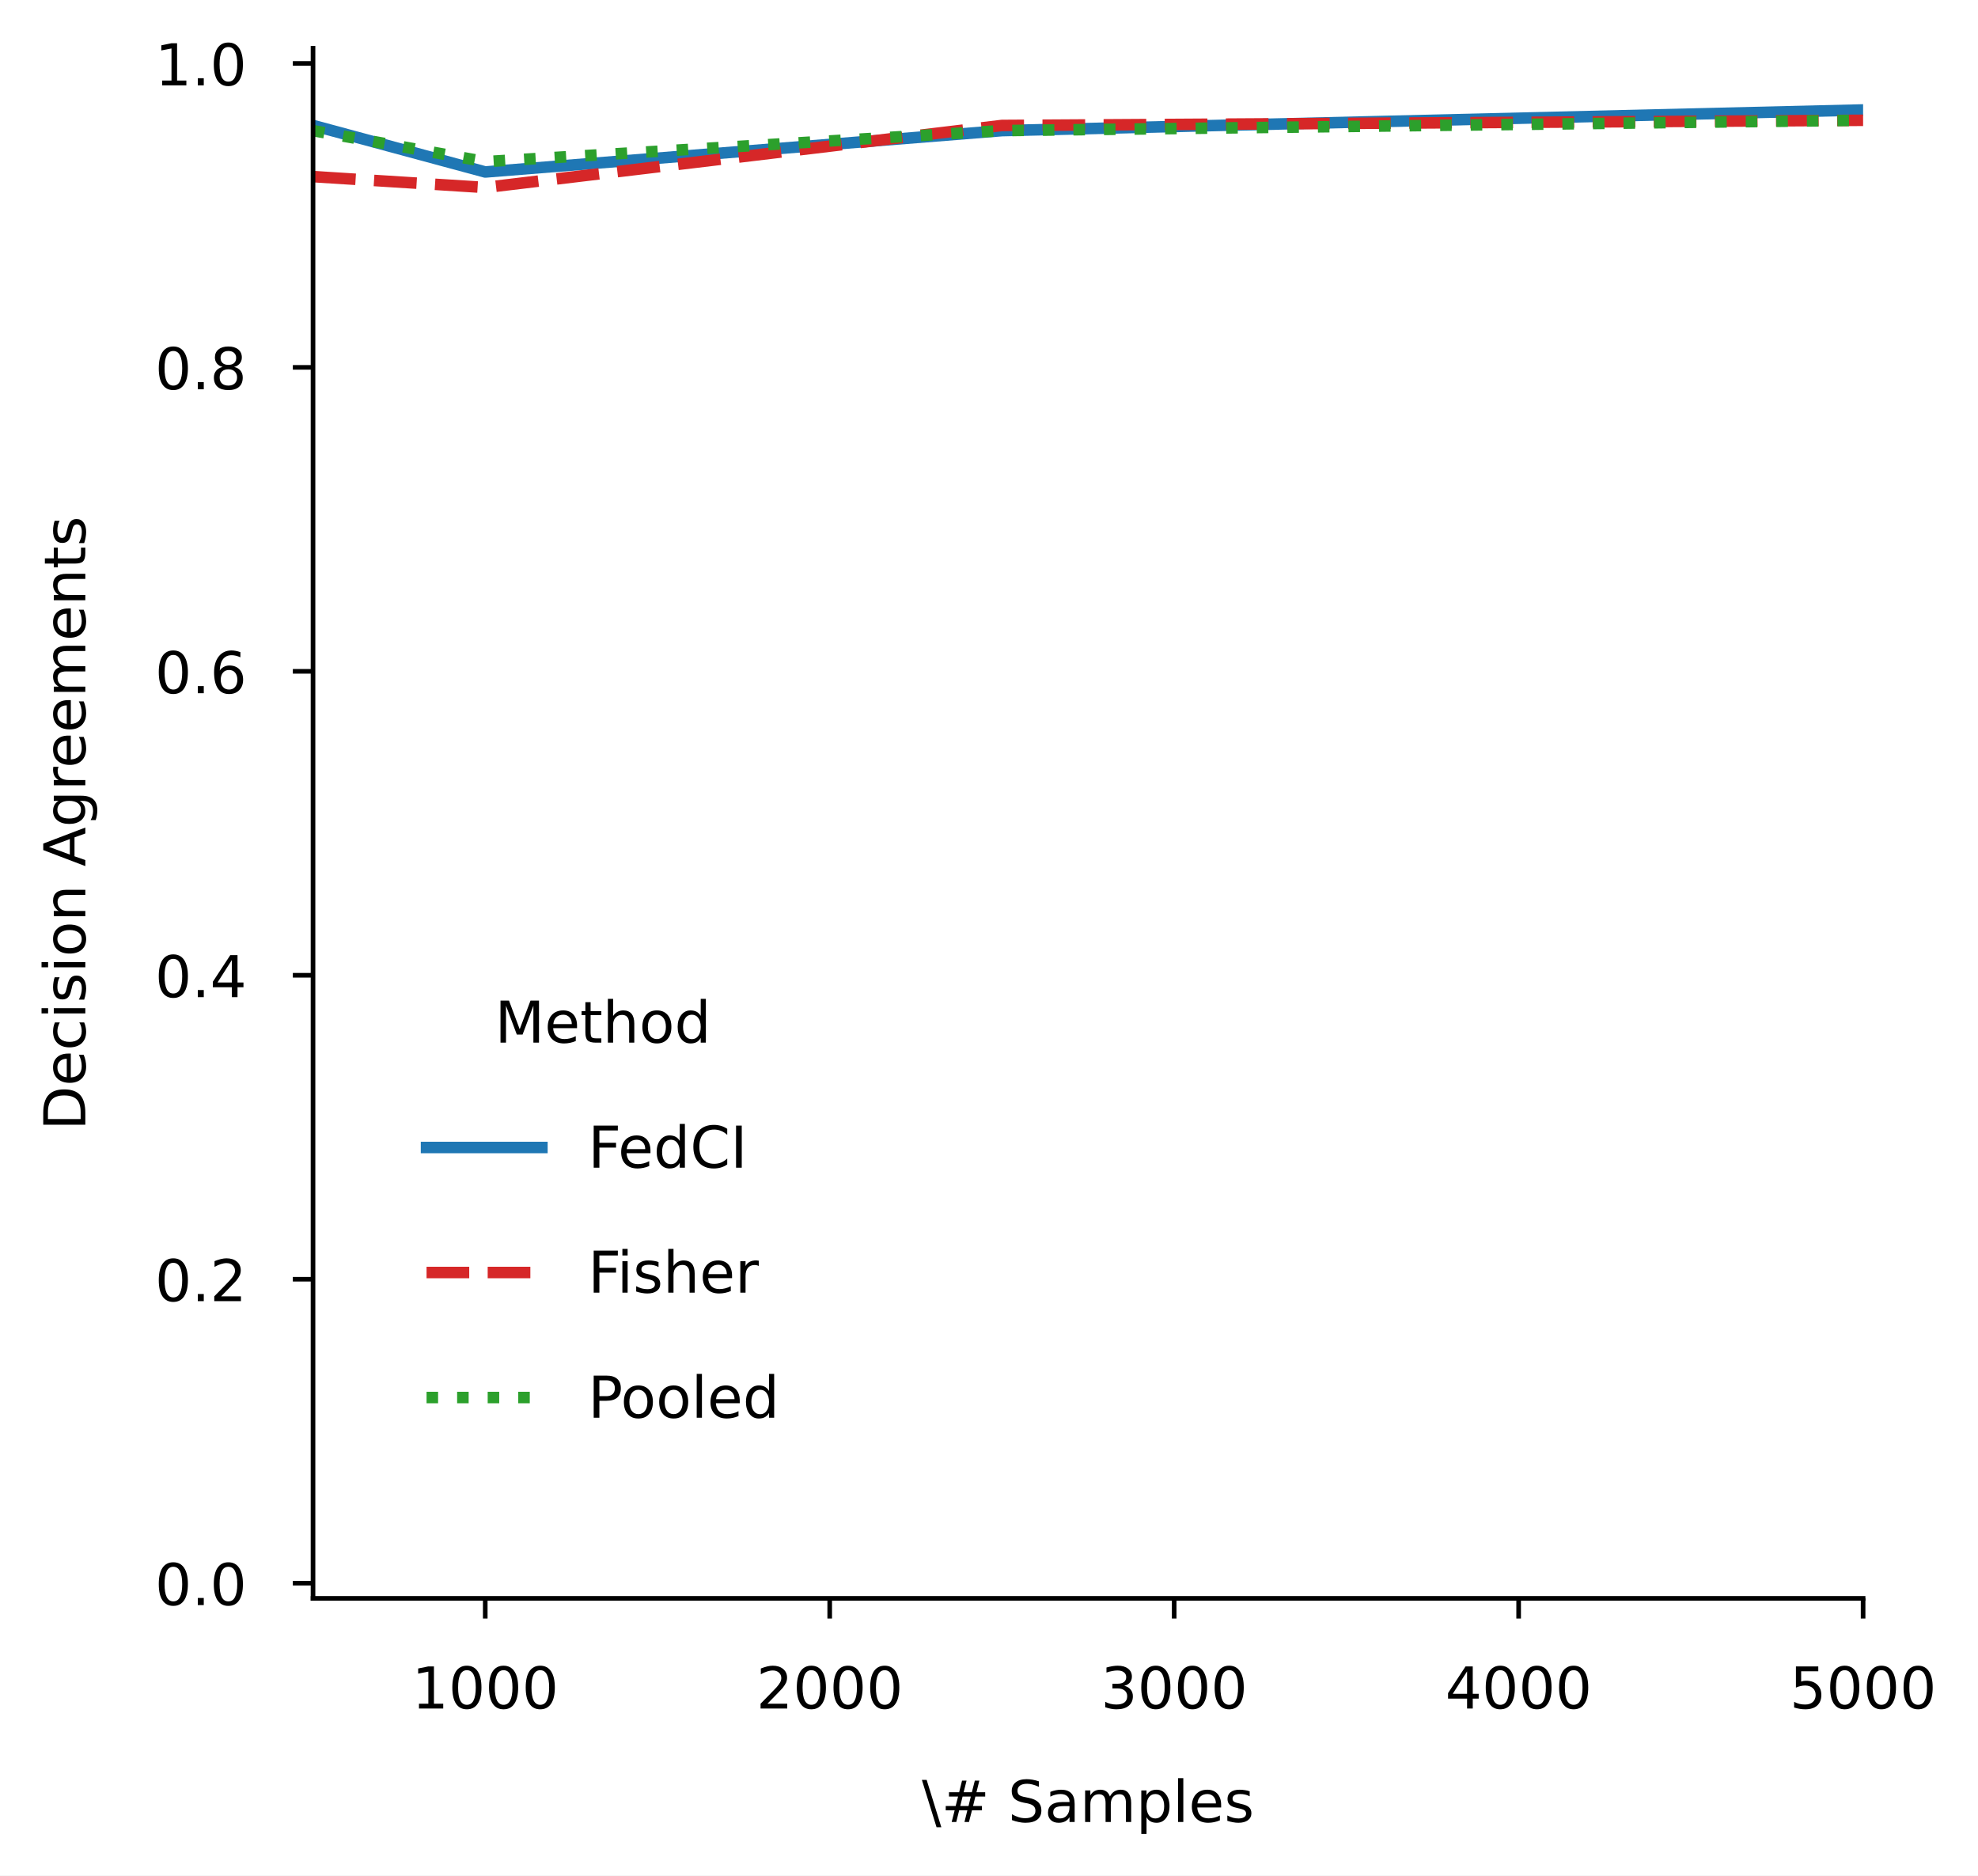
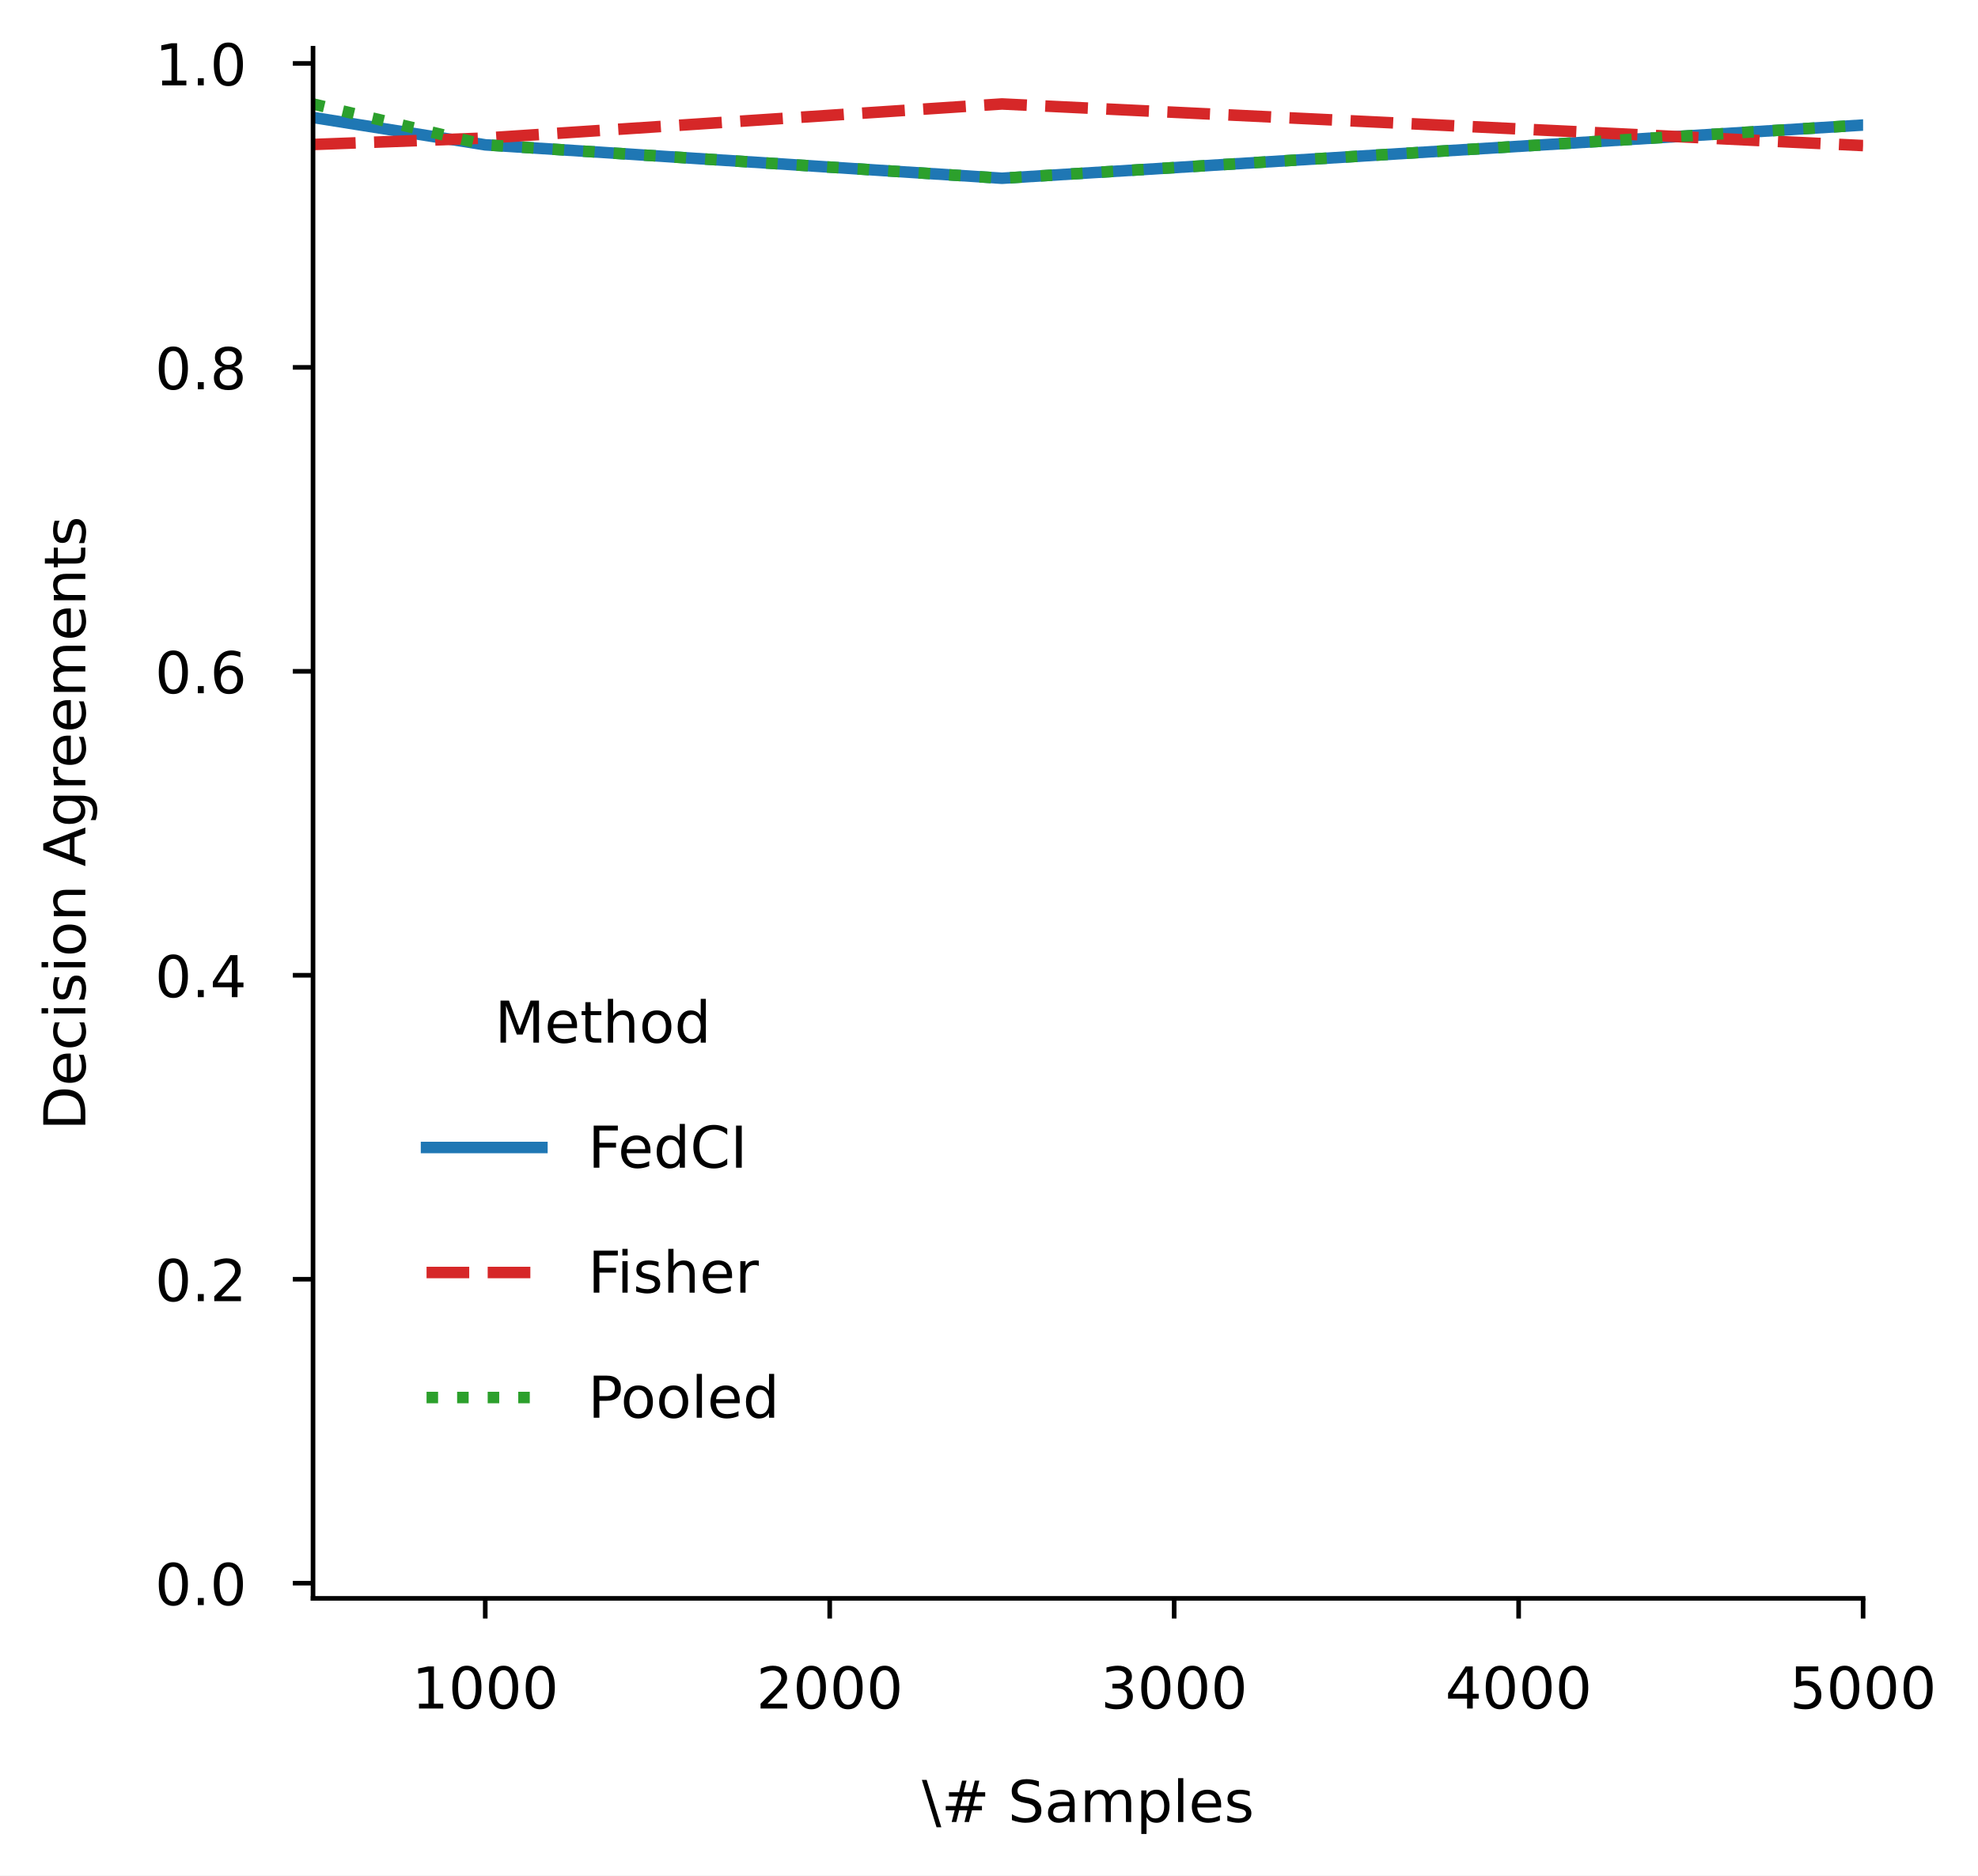
<svg xmlns="http://www.w3.org/2000/svg" xmlns:xlink="http://www.w3.org/1999/xlink" width="343.006pt" height="325.22pt" viewBox="0 0 343.006 325.22" version="1.1">
  <defs>
    <style type="text/css">*{stroke-linejoin: round; stroke-linecap: butt}</style>
  </defs>
  <g id="figure_1">
    <g id="patch_1">
      <path d="M -0 325.22  L 343.006 325.22  L 343.006 0  L -0 0  z " style="fill: #ffffff" />
    </g>
    <g id="axes_1">
      <g id="patch_2">
        <path d="M 54.281 277.164  L 323.081 277.164  L 323.081 8.364  L 54.281 8.364  z " style="fill: #ffffff" />
      </g>
      <g id="line2d_1">
-         <path d="M 54.281 21.756  L 84.148 29.823  L 173.748 22.652  L 323.081 19.066  " clip-path="url(#p734c049388)" style="fill: none; stroke: #1f77b4; stroke-width: 2; stroke-linecap: square" />
+         <path d="M 54.281 20.369  L 84.148 25.117  L 173.748 30.91  L 323.081 21.683  " clip-path="url(#p0949fffc2d)" style="fill: none; stroke: #1f77b4; stroke-width: 2; stroke-linecap: square" />
      </g>
      <g id="line2d_2">
-         <path d="M 54.281 30.624  L 84.148 32.512  L 173.748 21.756  L 323.081 20.859  " clip-path="url(#p734c049388)" style="fill: none; stroke-dasharray: 7.4,3.2; stroke-dashoffset: 0; stroke: #d62728; stroke-width: 2" />
+         <path d="M 54.281 25.054  L 84.148 23.94  L 173.748 18.027  L 323.081 25.244  " clip-path="url(#p0949fffc2d)" style="fill: none; stroke-dasharray: 7.4,3.2; stroke-dashoffset: 0; stroke: #d62728; stroke-width: 2" />
      </g>
      <g id="matplotlib.axis_1">
        <g id="xtick_1">
          <g id="line2d_3">
            <defs>
-               <path id="ma9a1154732" d="M 0 0  L 0 3.5  " style="stroke: #000000; stroke-width: 0.8" />
+               <path id="mb540b5777b" d="M 0 0  L 0 3.5  " style="stroke: #000000; stroke-width: 0.8" />
            </defs>
            <g>
-               <use xlink:href="#ma9a1154732" x="84.148" y="277.164" style="stroke: #000000; stroke-width: 0.8" />
+               <use xlink:href="#mb540b5777b" x="84.148" y="277.164" style="stroke: #000000; stroke-width: 0.8" />
            </g>
          </g>
          <g id="text_1">
            <text style="font-size: 10px; font-family: 'DejaVu Sans', 'Bitstream Vera Sans', 'Computer Modern Sans Serif', 'Lucida Grande', 'Verdana', 'Geneva', 'Lucid', 'Arial', 'Helvetica', 'Avant Garde', sans-serif; text-anchor: middle" x="84.148" y="296.262" transform="rotate(-0 84.14792 296.2624)">1000</text>
          </g>
        </g>
        <g id="xtick_2">
          <g id="line2d_4">
            <g>
-               <use xlink:href="#ma9a1154732" x="143.881" y="277.164" style="stroke: #000000; stroke-width: 0.8" />
+               <use xlink:href="#mb540b5777b" x="143.881" y="277.164" style="stroke: #000000; stroke-width: 0.8" />
            </g>
          </g>
          <g id="text_2">
            <text style="font-size: 10px; font-family: 'DejaVu Sans', 'Bitstream Vera Sans', 'Computer Modern Sans Serif', 'Lucida Grande', 'Verdana', 'Geneva', 'Lucid', 'Arial', 'Helvetica', 'Avant Garde', sans-serif; text-anchor: middle" x="143.881" y="296.262" transform="rotate(-0 143.8812 296.2624)">2000</text>
          </g>
        </g>
        <g id="xtick_3">
          <g id="line2d_5">
            <g>
-               <use xlink:href="#ma9a1154732" x="203.615" y="277.164" style="stroke: #000000; stroke-width: 0.8" />
+               <use xlink:href="#mb540b5777b" x="203.615" y="277.164" style="stroke: #000000; stroke-width: 0.8" />
            </g>
          </g>
          <g id="text_3">
            <text style="font-size: 10px; font-family: 'DejaVu Sans', 'Bitstream Vera Sans', 'Computer Modern Sans Serif', 'Lucida Grande', 'Verdana', 'Geneva', 'Lucid', 'Arial', 'Helvetica', 'Avant Garde', sans-serif; text-anchor: middle" x="203.615" y="296.262" transform="rotate(-0 203.6146 296.2624)">3000</text>
          </g>
        </g>
        <g id="xtick_4">
          <g id="line2d_6">
            <g>
-               <use xlink:href="#ma9a1154732" x="263.348" y="277.164" style="stroke: #000000; stroke-width: 0.8" />
+               <use xlink:href="#mb540b5777b" x="263.348" y="277.164" style="stroke: #000000; stroke-width: 0.8" />
            </g>
          </g>
          <g id="text_4">
            <text style="font-size: 10px; font-family: 'DejaVu Sans', 'Bitstream Vera Sans', 'Computer Modern Sans Serif', 'Lucida Grande', 'Verdana', 'Geneva', 'Lucid', 'Arial', 'Helvetica', 'Avant Garde', sans-serif; text-anchor: middle" x="263.348" y="296.262" transform="rotate(-0 263.3479 296.2624)">4000</text>
          </g>
        </g>
        <g id="xtick_5">
          <g id="line2d_7">
            <g>
-               <use xlink:href="#ma9a1154732" x="323.081" y="277.164" style="stroke: #000000; stroke-width: 0.8" />
+               <use xlink:href="#mb540b5777b" x="323.081" y="277.164" style="stroke: #000000; stroke-width: 0.8" />
            </g>
          </g>
          <g id="text_5">
            <text style="font-size: 10px; font-family: 'DejaVu Sans', 'Bitstream Vera Sans', 'Computer Modern Sans Serif', 'Lucida Grande', 'Verdana', 'Geneva', 'Lucid', 'Arial', 'Helvetica', 'Avant Garde', sans-serif; text-anchor: middle" x="323.081" y="296.262" transform="rotate(-0 323.0813 296.2624)">5000</text>
          </g>
        </g>
        <g id="text_6">
          <text style="font-size: 10px; font-family: 'DejaVu Sans', 'Bitstream Vera Sans', 'Computer Modern Sans Serif', 'Lucida Grande', 'Verdana', 'Geneva', 'Lucid', 'Arial', 'Helvetica', 'Avant Garde', sans-serif; text-anchor: middle" x="188.681" y="315.94" transform="rotate(-0 188.6813 315.9405)">\# Samples</text>
        </g>
      </g>
      <g id="matplotlib.axis_2">
        <g id="ytick_1">
          <g id="line2d_8">
            <defs>
-               <path id="mb543955c95" d="M 0 0  L -3.5 0  " style="stroke: #000000; stroke-width: 0.8" />
+               <path id="m45fe94f019" d="M 0 0  L -3.5 0  " style="stroke: #000000; stroke-width: 0.8" />
            </defs>
            <g>
-               <use xlink:href="#mb543955c95" x="54.281" y="274.529" style="stroke: #000000; stroke-width: 0.8" />
+               <use xlink:href="#m45fe94f019" x="54.281" y="274.529" style="stroke: #000000; stroke-width: 0.8" />
            </g>
          </g>
          <g id="text_7">
            <text style="font-size: 10px; font-family: 'DejaVu Sans', 'Bitstream Vera Sans', 'Computer Modern Sans Serif', 'Lucida Grande', 'Verdana', 'Geneva', 'Lucid', 'Arial', 'Helvetica', 'Avant Garde', sans-serif; text-anchor: end" x="42.781" y="278.328" transform="rotate(-0 42.78125 278.3278)">0.0</text>
          </g>
        </g>
        <g id="ytick_2">
          <g id="line2d_9">
            <g>
-               <use xlink:href="#mb543955c95" x="54.281" y="221.823" style="stroke: #000000; stroke-width: 0.8" />
+               <use xlink:href="#m45fe94f019" x="54.281" y="221.823" style="stroke: #000000; stroke-width: 0.8" />
            </g>
          </g>
          <g id="text_8">
            <text style="font-size: 10px; font-family: 'DejaVu Sans', 'Bitstream Vera Sans', 'Computer Modern Sans Serif', 'Lucida Grande', 'Verdana', 'Geneva', 'Lucid', 'Arial', 'Helvetica', 'Avant Garde', sans-serif; text-anchor: end" x="42.781" y="225.622" transform="rotate(-0 42.78125 225.622)">0.2</text>
          </g>
        </g>
        <g id="ytick_3">
          <g id="line2d_10">
            <g>
-               <use xlink:href="#mb543955c95" x="54.281" y="169.117" style="stroke: #000000; stroke-width: 0.8" />
+               <use xlink:href="#m45fe94f019" x="54.281" y="169.117" style="stroke: #000000; stroke-width: 0.8" />
            </g>
          </g>
          <g id="text_9">
            <text style="font-size: 10px; font-family: 'DejaVu Sans', 'Bitstream Vera Sans', 'Computer Modern Sans Serif', 'Lucida Grande', 'Verdana', 'Geneva', 'Lucid', 'Arial', 'Helvetica', 'Avant Garde', sans-serif; text-anchor: end" x="42.781" y="172.916" transform="rotate(-0 42.78125 172.9161)">0.4</text>
          </g>
        </g>
        <g id="ytick_4">
          <g id="line2d_11">
            <g>
-               <use xlink:href="#mb543955c95" x="54.281" y="116.411" style="stroke: #000000; stroke-width: 0.8" />
+               <use xlink:href="#m45fe94f019" x="54.281" y="116.411" style="stroke: #000000; stroke-width: 0.8" />
            </g>
          </g>
          <g id="text_10">
            <text style="font-size: 10px; font-family: 'DejaVu Sans', 'Bitstream Vera Sans', 'Computer Modern Sans Serif', 'Lucida Grande', 'Verdana', 'Geneva', 'Lucid', 'Arial', 'Helvetica', 'Avant Garde', sans-serif; text-anchor: end" x="42.781" y="120.21" transform="rotate(-0 42.78125 120.2102)">0.6</text>
          </g>
        </g>
        <g id="ytick_5">
          <g id="line2d_12">
            <g>
-               <use xlink:href="#mb543955c95" x="54.281" y="63.705" style="stroke: #000000; stroke-width: 0.8" />
+               <use xlink:href="#m45fe94f019" x="54.281" y="63.705" style="stroke: #000000; stroke-width: 0.8" />
            </g>
          </g>
          <g id="text_11">
            <text style="font-size: 10px; font-family: 'DejaVu Sans', 'Bitstream Vera Sans', 'Computer Modern Sans Serif', 'Lucida Grande', 'Verdana', 'Geneva', 'Lucid', 'Arial', 'Helvetica', 'Avant Garde', sans-serif; text-anchor: end" x="42.781" y="67.504" transform="rotate(-0 42.78125 67.50432)">0.8</text>
          </g>
        </g>
        <g id="ytick_6">
          <g id="line2d_13">
            <g>
-               <use xlink:href="#mb543955c95" x="54.281" y="10.999" style="stroke: #000000; stroke-width: 0.8" />
+               <use xlink:href="#m45fe94f019" x="54.281" y="10.999" style="stroke: #000000; stroke-width: 0.8" />
            </g>
          </g>
          <g id="text_12">
            <text style="font-size: 10px; font-family: 'DejaVu Sans', 'Bitstream Vera Sans', 'Computer Modern Sans Serif', 'Lucida Grande', 'Verdana', 'Geneva', 'Lucid', 'Arial', 'Helvetica', 'Avant Garde', sans-serif; text-anchor: end" x="42.781" y="14.798" transform="rotate(-0 42.78125 14.79844)">1.0</text>
          </g>
        </g>
        <g id="text_13">
          <text style="font-size: 10px; font-family: 'DejaVu Sans', 'Bitstream Vera Sans', 'Computer Modern Sans Serif', 'Lucida Grande', 'Verdana', 'Geneva', 'Lucid', 'Arial', 'Helvetica', 'Avant Garde', sans-serif; text-anchor: middle" x="14.798" y="142.764" transform="rotate(-90 14.79844 142.7639)">Decision Agreements</text>
        </g>
      </g>
      <g id="line2d_14">
-         <path d="M 54.281 22.652  L 84.148 28.03  L 173.748 22.652  L 323.081 20.859  " clip-path="url(#p734c049388)" style="fill: none; stroke-dasharray: 2,3.3; stroke-dashoffset: 0; stroke: #2ca02c; stroke-width: 2" />
+         <path d="M 54.281 18.027  L 84.148 25.117  L 173.748 30.91  L 323.081 21.683  " clip-path="url(#p0949fffc2d)" style="fill: none; stroke-dasharray: 2,3.3; stroke-dashoffset: 0; stroke: #2ca02c; stroke-width: 2" />
      </g>
      <g id="patch_3">
        <path d="M 54.281 277.164  L 54.281 8.364  " style="fill: none; stroke: #000000; stroke-width: 0.8; stroke-linejoin: miter; stroke-linecap: square" />
      </g>
      <g id="patch_4">
        <path d="M 54.281 277.164  L 323.081 277.164  " style="fill: none; stroke: #000000; stroke-width: 0.8; stroke-linejoin: miter; stroke-linecap: square" />
      </g>
      <g id="legend_1">
        <g id="text_14">
          <text style="font-size: 10px; font-family: 'DejaVu Sans', 'Bitstream Vera Sans', 'Computer Modern Sans Serif', 'Lucida Grande', 'Verdana', 'Geneva', 'Lucid', 'Arial', 'Helvetica', 'Avant Garde', sans-serif; text-anchor: start" x="85.808" y="180.802" transform="rotate(-0 85.80831 180.8024)">Method</text>
        </g>
        <g id="line2d_15">
          <path d="M 73.969 198.98  L 83.969 198.98  L 93.969 198.98  " style="fill: none; stroke: #1f77b4; stroke-width: 2; stroke-linecap: square" />
        </g>
        <g id="text_15">
          <text style="font-size: 10px; font-family: 'DejaVu Sans', 'Bitstream Vera Sans', 'Computer Modern Sans Serif', 'Lucida Grande', 'Verdana', 'Geneva', 'Lucid', 'Arial', 'Helvetica', 'Avant Garde', sans-serif; text-anchor: start" x="101.969" y="202.48" transform="rotate(-0 101.9693 202.4805)">FedCI</text>
        </g>
        <g id="line2d_16">
          <path d="M 73.969 220.659  L 83.969 220.659  L 93.969 220.659  " style="fill: none; stroke-dasharray: 7.4,3.2; stroke-dashoffset: 0; stroke: #d62728; stroke-width: 2" />
        </g>
        <g id="text_16">
          <text style="font-size: 10px; font-family: 'DejaVu Sans', 'Bitstream Vera Sans', 'Computer Modern Sans Serif', 'Lucida Grande', 'Verdana', 'Geneva', 'Lucid', 'Arial', 'Helvetica', 'Avant Garde', sans-serif; text-anchor: start" x="101.969" y="224.159" transform="rotate(-0 101.9693 224.1586)">Fisher</text>
        </g>
        <g id="line2d_17">
          <path d="M 73.969 242.337  L 83.969 242.337  L 93.969 242.337  " style="fill: none; stroke-dasharray: 2,3.3; stroke-dashoffset: 0; stroke: #2ca02c; stroke-width: 2" />
        </g>
        <g id="text_17">
          <text style="font-size: 10px; font-family: 'DejaVu Sans', 'Bitstream Vera Sans', 'Computer Modern Sans Serif', 'Lucida Grande', 'Verdana', 'Geneva', 'Lucid', 'Arial', 'Helvetica', 'Avant Garde', sans-serif; text-anchor: start" x="101.969" y="245.837" transform="rotate(-0 101.9693 245.8367)">Pooled</text>
        </g>
      </g>
    </g>
  </g>
  <defs>
-     <clipPath id="p734c049388">
+     <clipPath id="p0949fffc2d">
      <rect x="54.281" y="8.364" width="268.8" height="268.8" />
    </clipPath>
  </defs>
</svg>
